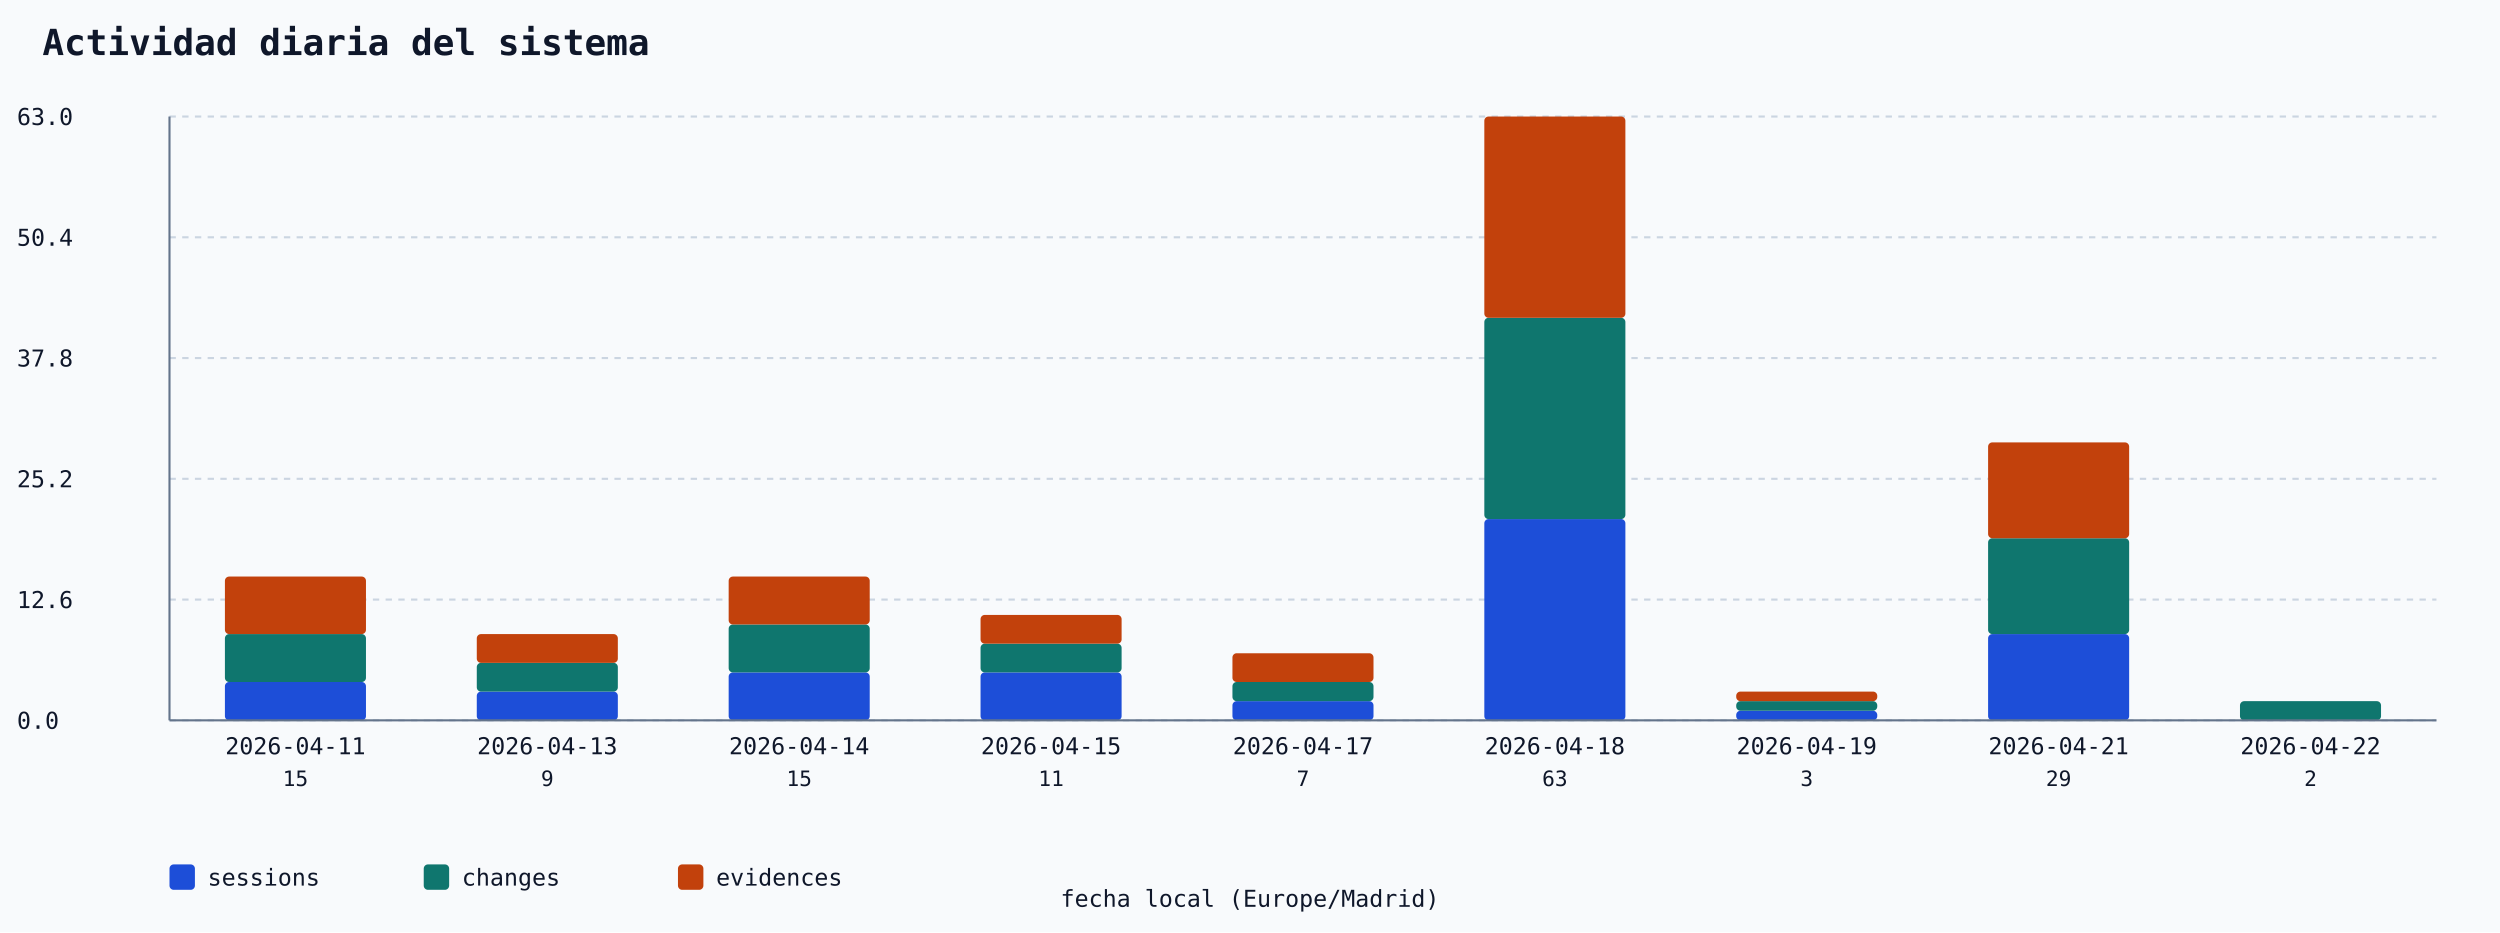
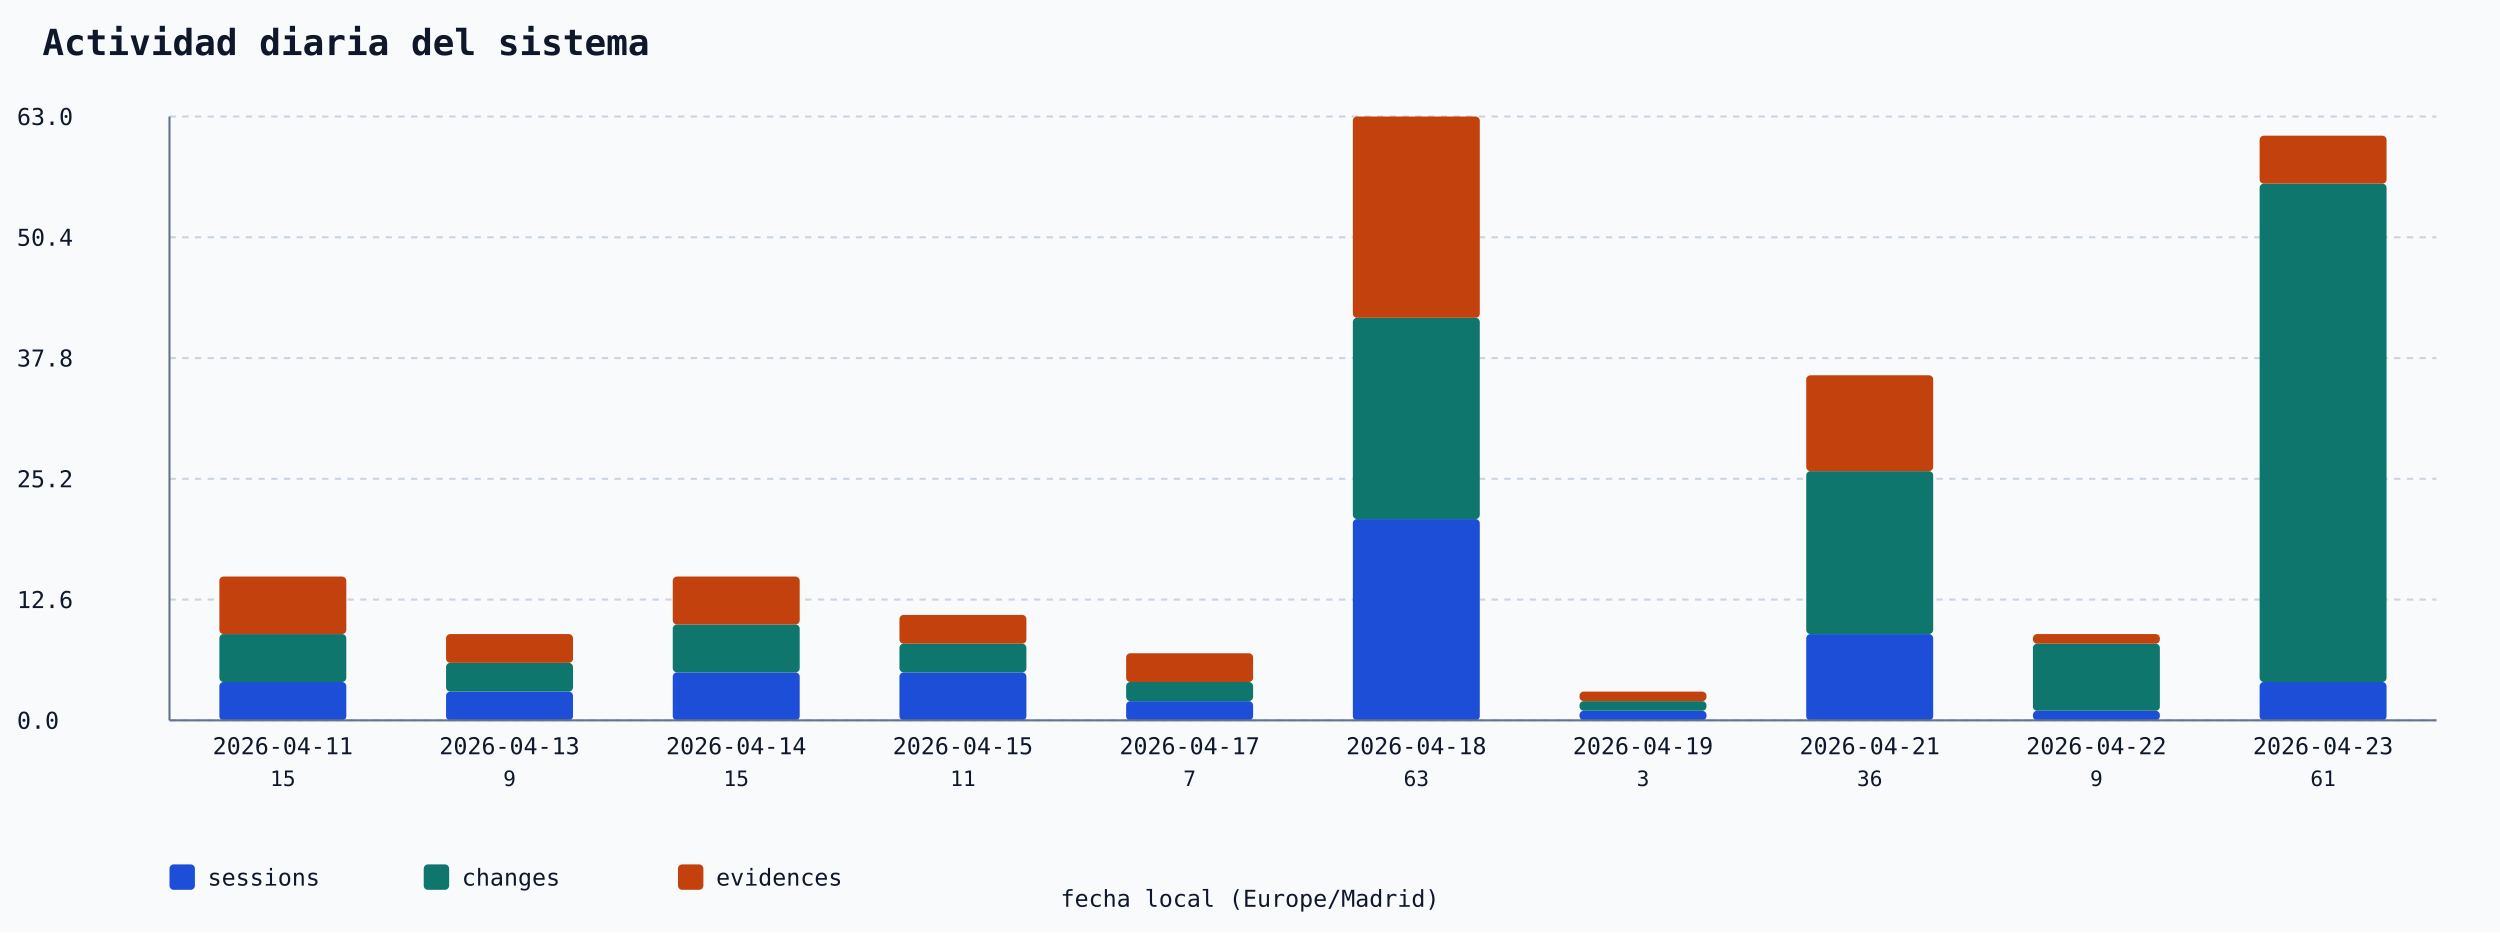
<svg xmlns="http://www.w3.org/2000/svg" width="1180" height="440" viewBox="0 0 1180 440">
  <style>
text { font-family: Menlo, Consolas, monospace; fill: #0f172a; }
.axis { stroke: #64748b; stroke-width: 1; }
.grid { stroke: #cbd5e1; stroke-width: 1; stroke-dasharray: 3 3; }
.title { font-size: 17px; font-weight: 700; }
.label { font-size: 11px; }
.small { font-size: 10px; }
</style>
  <rect x="0" y="0" width="1180" height="440" fill="#f8fafc" />
  <text x="20" y="26" class="title">Actividad diaria del sistema</text>
  <line x1="80" y1="340.00" x2="1150" y2="340.00" class="grid" />
  <text x="8" y="344.00" class="label">0.0</text>
  <line x1="80" y1="283.00" x2="1150" y2="283.00" class="grid" />
  <text x="8" y="287.00" class="label">12.6</text>
  <line x1="80" y1="226.00" x2="1150" y2="226.00" class="grid" />
  <text x="8" y="230.00" class="label">25.2</text>
  <line x1="80" y1="169.00" x2="1150" y2="169.00" class="grid" />
  <text x="8" y="173.00" class="label">37.8</text>
  <line x1="80" y1="112.00" x2="1150" y2="112.00" class="grid" />
  <text x="8" y="116.00" class="label">50.4</text>
  <line x1="80" y1="55.00" x2="1150" y2="55.00" class="grid" />
  <text x="8" y="59.00" class="label">63.0</text>
-   <rect x="106.16" y="321.90" width="66.58" height="18.10" fill="#1d4ed8" rx="2" />
-   <rect x="106.16" y="299.29" width="66.58" height="22.62" fill="#0f766e" rx="2" />
-   <rect x="106.16" y="272.14" width="66.58" height="27.14" fill="#c2410c" rx="2" />
-   <text x="139.44" y="356.00" text-anchor="middle" class="label">2026-04-11</text>
-   <text x="139.44" y="371.00" text-anchor="middle" class="small">15</text>
-   <rect x="225.04" y="326.43" width="66.58" height="13.57" fill="#1d4ed8" rx="2" />
-   <rect x="225.04" y="312.86" width="66.58" height="13.57" fill="#0f766e" rx="2" />
-   <rect x="225.04" y="299.29" width="66.58" height="13.57" fill="#c2410c" rx="2" />
-   <text x="258.33" y="356.00" text-anchor="middle" class="label">2026-04-13</text>
-   <text x="258.33" y="371.00" text-anchor="middle" class="small">9</text>
-   <rect x="343.93" y="317.38" width="66.58" height="22.62" fill="#1d4ed8" rx="2" />
-   <rect x="343.93" y="294.76" width="66.58" height="22.62" fill="#0f766e" rx="2" />
-   <rect x="343.93" y="272.14" width="66.58" height="22.62" fill="#c2410c" rx="2" />
-   <text x="377.22" y="356.00" text-anchor="middle" class="label">2026-04-14</text>
-   <text x="377.22" y="371.00" text-anchor="middle" class="small">15</text>
-   <rect x="462.82" y="317.38" width="66.58" height="22.62" fill="#1d4ed8" rx="2" />
-   <rect x="462.82" y="303.81" width="66.58" height="13.57" fill="#0f766e" rx="2" />
-   <rect x="462.82" y="290.24" width="66.58" height="13.57" fill="#c2410c" rx="2" />
-   <text x="496.11" y="356.00" text-anchor="middle" class="label">2026-04-15</text>
-   <text x="496.11" y="371.00" text-anchor="middle" class="small">11</text>
-   <rect x="581.71" y="330.95" width="66.58" height="9.05" fill="#1d4ed8" rx="2" />
-   <rect x="581.71" y="321.90" width="66.58" height="9.05" fill="#0f766e" rx="2" />
-   <rect x="581.71" y="308.33" width="66.58" height="13.57" fill="#c2410c" rx="2" />
-   <text x="615.00" y="356.00" text-anchor="middle" class="label">2026-04-17</text>
-   <text x="615.00" y="371.00" text-anchor="middle" class="small">7</text>
-   <rect x="700.60" y="245.00" width="66.58" height="95.00" fill="#1d4ed8" rx="2" />
-   <rect x="700.60" y="150.00" width="66.58" height="95.00" fill="#0f766e" rx="2" />
-   <rect x="700.60" y="55.00" width="66.58" height="95.00" fill="#c2410c" rx="2" />
-   <text x="733.89" y="356.00" text-anchor="middle" class="label">2026-04-18</text>
-   <text x="733.89" y="371.00" text-anchor="middle" class="small">63</text>
-   <rect x="819.49" y="335.48" width="66.58" height="4.52" fill="#1d4ed8" rx="2" />
-   <rect x="819.49" y="330.95" width="66.58" height="4.52" fill="#0f766e" rx="2" />
-   <rect x="819.49" y="326.43" width="66.58" height="4.52" fill="#c2410c" rx="2" />
-   <text x="852.78" y="356.00" text-anchor="middle" class="label">2026-04-19</text>
-   <text x="852.78" y="371.00" text-anchor="middle" class="small">3</text>
-   <rect x="938.38" y="299.29" width="66.58" height="40.71" fill="#1d4ed8" rx="2" />
-   <rect x="938.38" y="254.05" width="66.58" height="45.24" fill="#0f766e" rx="2" />
-   <rect x="938.38" y="208.81" width="66.58" height="45.24" fill="#c2410c" rx="2" />
-   <text x="971.67" y="356.00" text-anchor="middle" class="label">2026-04-21</text>
-   <text x="971.67" y="371.00" text-anchor="middle" class="small">29</text>
-   <rect x="1057.27" y="330.95" width="66.58" height="9.05" fill="#0f766e" rx="2" />
-   <text x="1090.56" y="356.00" text-anchor="middle" class="label">2026-04-22</text>
-   <text x="1090.56" y="371.00" text-anchor="middle" class="small">2</text>
+   <rect x="103.54" y="321.90" width="59.92" height="18.10" fill="#1d4ed8" rx="2" />
+   <rect x="103.54" y="299.29" width="59.92" height="22.62" fill="#0f766e" rx="2" />
+   <rect x="103.54" y="272.14" width="59.92" height="27.14" fill="#c2410c" rx="2" />
+   <text x="133.50" y="356.00" text-anchor="middle" class="label">2026-04-11</text>
+   <text x="133.50" y="371.00" text-anchor="middle" class="small">15</text>
+   <rect x="210.54" y="326.43" width="59.92" height="13.57" fill="#1d4ed8" rx="2" />
+   <rect x="210.54" y="312.86" width="59.92" height="13.57" fill="#0f766e" rx="2" />
+   <rect x="210.54" y="299.29" width="59.92" height="13.57" fill="#c2410c" rx="2" />
+   <text x="240.50" y="356.00" text-anchor="middle" class="label">2026-04-13</text>
+   <text x="240.50" y="371.00" text-anchor="middle" class="small">9</text>
+   <rect x="317.54" y="317.38" width="59.92" height="22.62" fill="#1d4ed8" rx="2" />
+   <rect x="317.54" y="294.76" width="59.92" height="22.62" fill="#0f766e" rx="2" />
+   <rect x="317.54" y="272.14" width="59.92" height="22.62" fill="#c2410c" rx="2" />
+   <text x="347.50" y="356.00" text-anchor="middle" class="label">2026-04-14</text>
+   <text x="347.50" y="371.00" text-anchor="middle" class="small">15</text>
+   <rect x="424.54" y="317.38" width="59.92" height="22.62" fill="#1d4ed8" rx="2" />
+   <rect x="424.54" y="303.81" width="59.92" height="13.57" fill="#0f766e" rx="2" />
+   <rect x="424.54" y="290.24" width="59.92" height="13.57" fill="#c2410c" rx="2" />
+   <text x="454.50" y="356.00" text-anchor="middle" class="label">2026-04-15</text>
+   <text x="454.50" y="371.00" text-anchor="middle" class="small">11</text>
+   <rect x="531.54" y="330.95" width="59.92" height="9.05" fill="#1d4ed8" rx="2" />
+   <rect x="531.54" y="321.90" width="59.92" height="9.05" fill="#0f766e" rx="2" />
+   <rect x="531.54" y="308.33" width="59.92" height="13.57" fill="#c2410c" rx="2" />
+   <text x="561.50" y="356.00" text-anchor="middle" class="label">2026-04-17</text>
+   <text x="561.50" y="371.00" text-anchor="middle" class="small">7</text>
+   <rect x="638.54" y="245.00" width="59.92" height="95.00" fill="#1d4ed8" rx="2" />
+   <rect x="638.54" y="150.00" width="59.92" height="95.00" fill="#0f766e" rx="2" />
+   <rect x="638.54" y="55.00" width="59.92" height="95.00" fill="#c2410c" rx="2" />
+   <text x="668.50" y="356.00" text-anchor="middle" class="label">2026-04-18</text>
+   <text x="668.50" y="371.00" text-anchor="middle" class="small">63</text>
+   <rect x="745.54" y="335.48" width="59.92" height="4.52" fill="#1d4ed8" rx="2" />
+   <rect x="745.54" y="330.95" width="59.92" height="4.52" fill="#0f766e" rx="2" />
+   <rect x="745.54" y="326.43" width="59.92" height="4.52" fill="#c2410c" rx="2" />
+   <text x="775.50" y="356.00" text-anchor="middle" class="label">2026-04-19</text>
+   <text x="775.50" y="371.00" text-anchor="middle" class="small">3</text>
+   <rect x="852.54" y="299.29" width="59.92" height="40.71" fill="#1d4ed8" rx="2" />
+   <rect x="852.54" y="222.38" width="59.92" height="76.90" fill="#0f766e" rx="2" />
+   <rect x="852.54" y="177.14" width="59.92" height="45.24" fill="#c2410c" rx="2" />
+   <text x="882.50" y="356.00" text-anchor="middle" class="label">2026-04-21</text>
+   <text x="882.50" y="371.00" text-anchor="middle" class="small">36</text>
+   <rect x="959.54" y="335.48" width="59.92" height="4.52" fill="#1d4ed8" rx="2" />
+   <rect x="959.54" y="303.81" width="59.92" height="31.67" fill="#0f766e" rx="2" />
+   <rect x="959.54" y="299.29" width="59.92" height="4.52" fill="#c2410c" rx="2" />
+   <text x="989.50" y="356.00" text-anchor="middle" class="label">2026-04-22</text>
+   <text x="989.50" y="371.00" text-anchor="middle" class="small">9</text>
+   <rect x="1066.54" y="321.90" width="59.92" height="18.10" fill="#1d4ed8" rx="2" />
+   <rect x="1066.54" y="86.67" width="59.92" height="235.24" fill="#0f766e" rx="2" />
+   <rect x="1066.54" y="64.05" width="59.92" height="22.62" fill="#c2410c" rx="2" />
+   <text x="1096.50" y="356.00" text-anchor="middle" class="label">2026-04-23</text>
+   <text x="1096.50" y="371.00" text-anchor="middle" class="small">61</text>
  <rect x="80" y="408" width="12" height="12" fill="#1d4ed8" rx="2" />
  <text x="98" y="418" class="label">sessions</text>
  <rect x="200" y="408" width="12" height="12" fill="#0f766e" rx="2" />
  <text x="218" y="418" class="label">changes</text>
  <rect x="320" y="408" width="12" height="12" fill="#c2410c" rx="2" />
  <text x="338" y="418" class="label">evidences</text>
  <line x1="80" y1="340" x2="1150" y2="340" class="axis" />
  <line x1="80" y1="55" x2="80" y2="340" class="axis" />
  <text x="590" y="428" text-anchor="middle" class="label">fecha local (Europe/Madrid)</text>
</svg>
